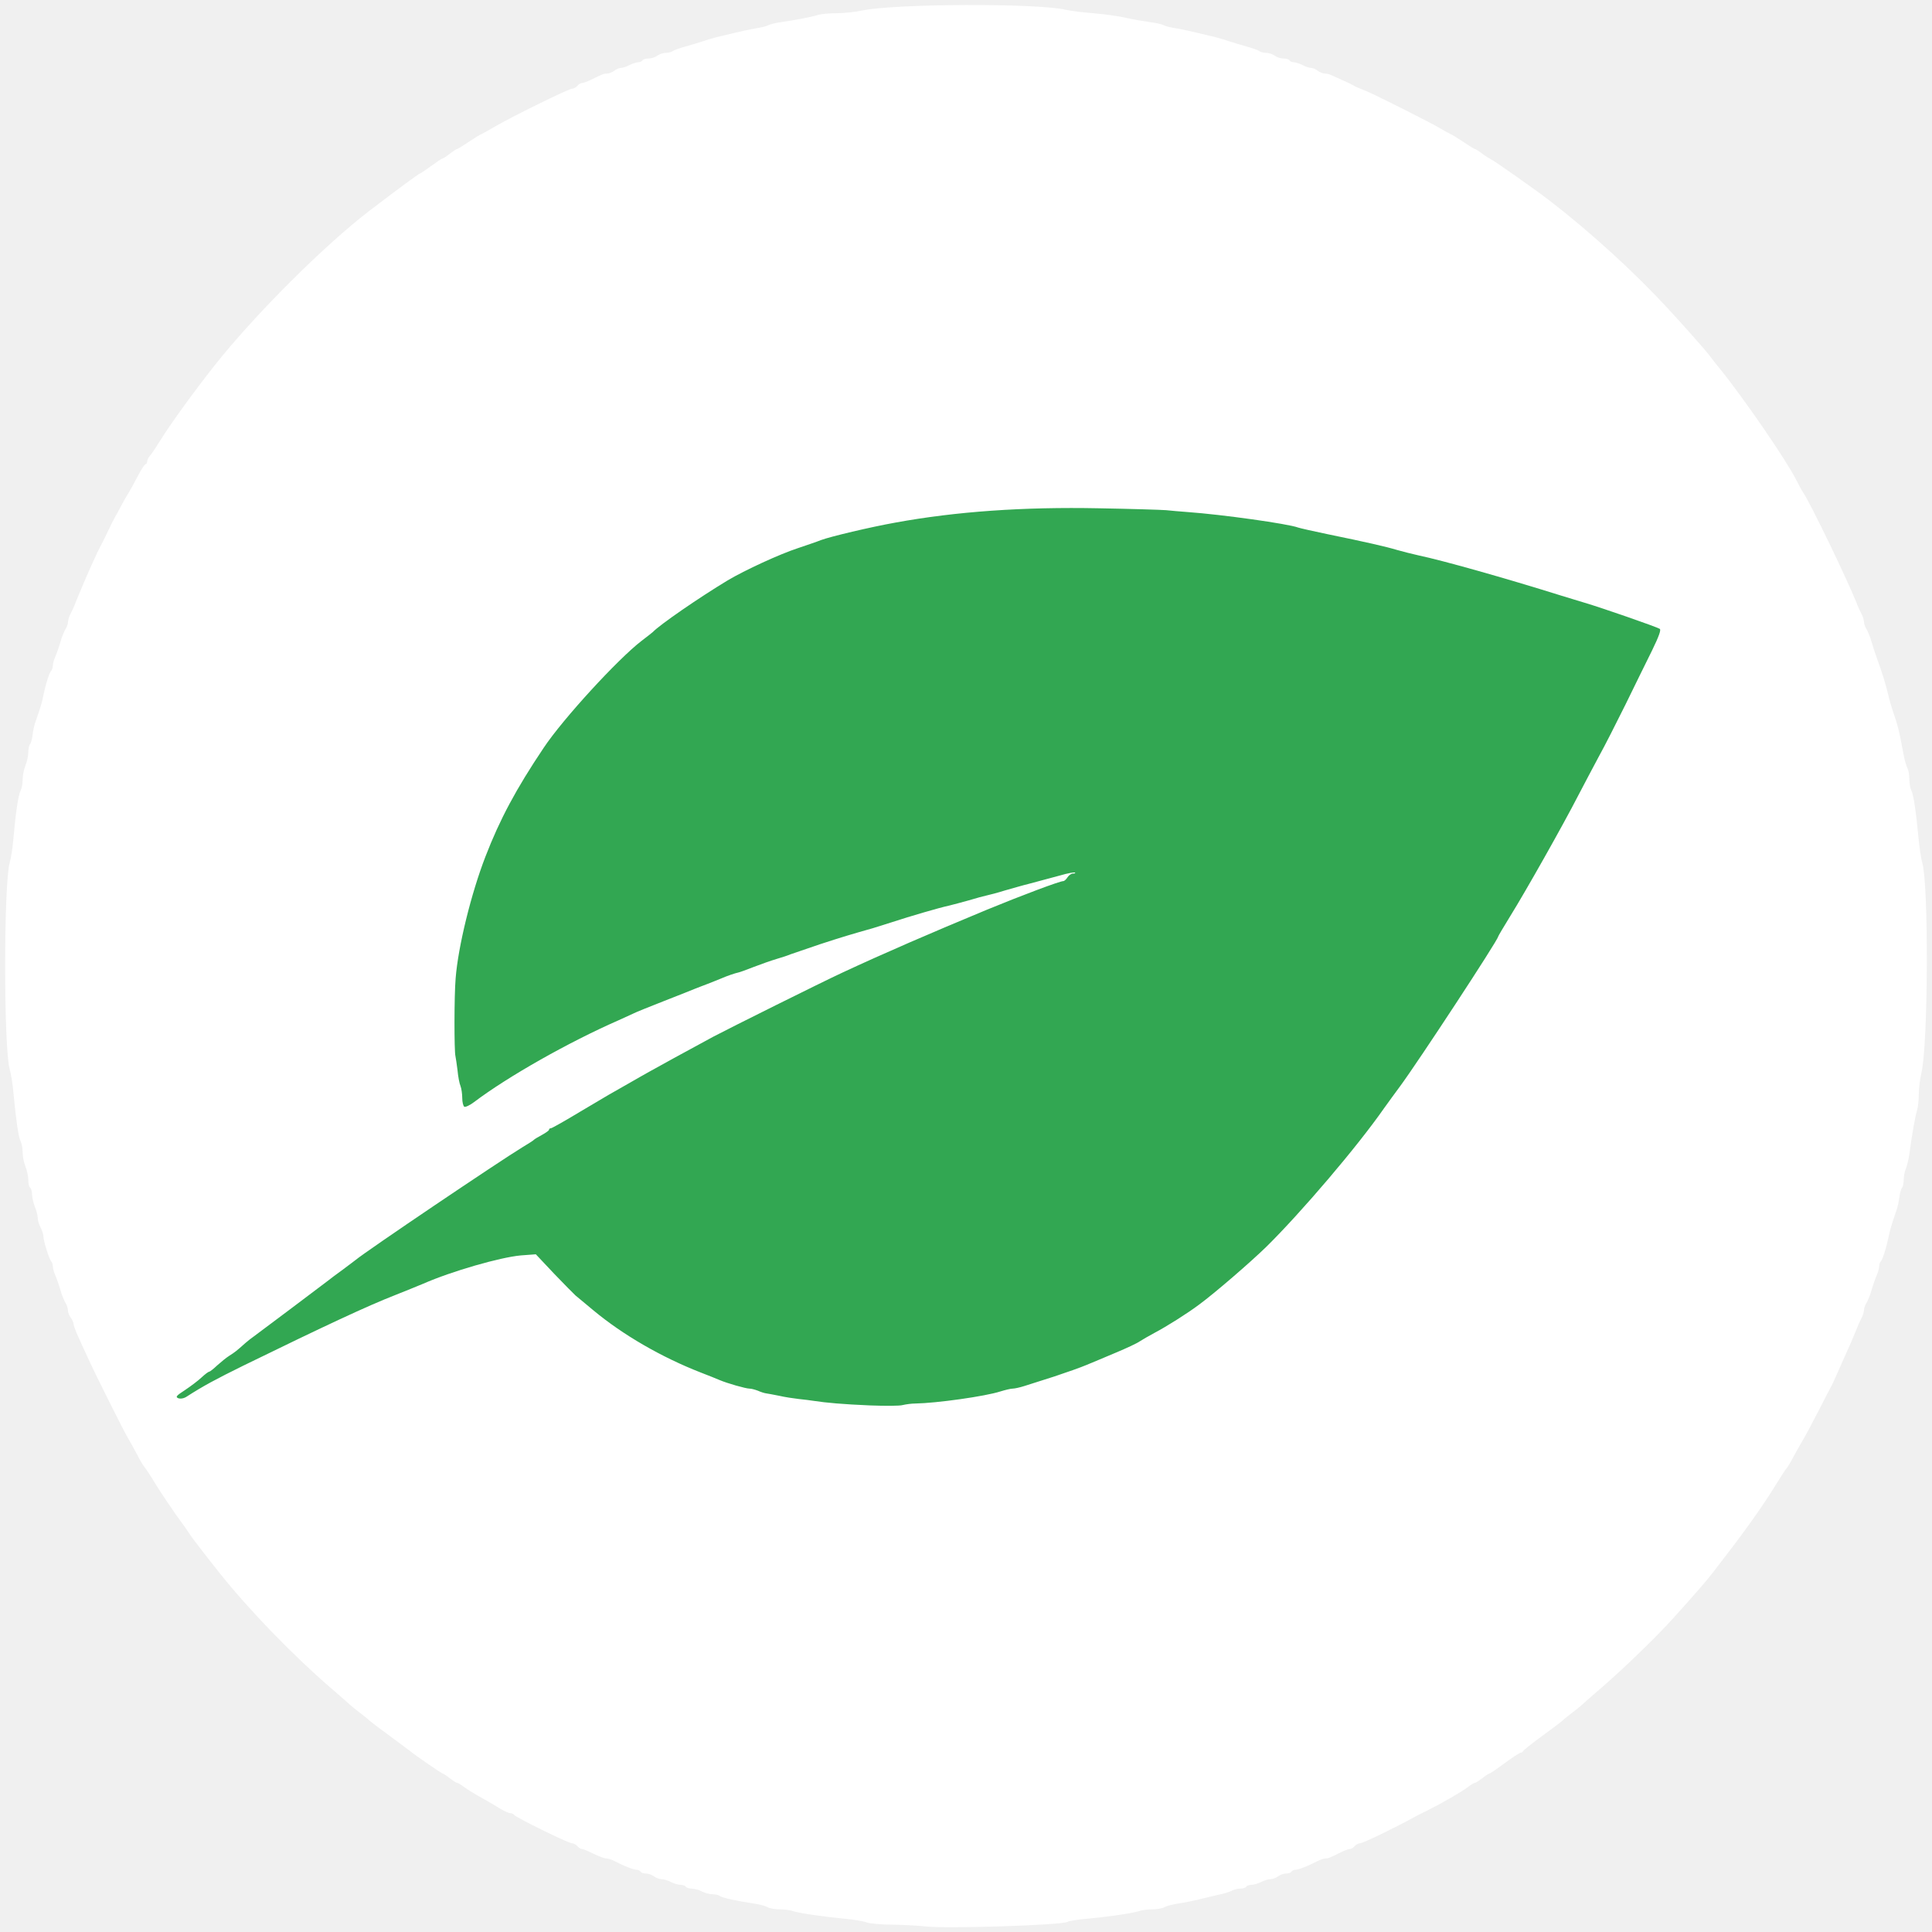
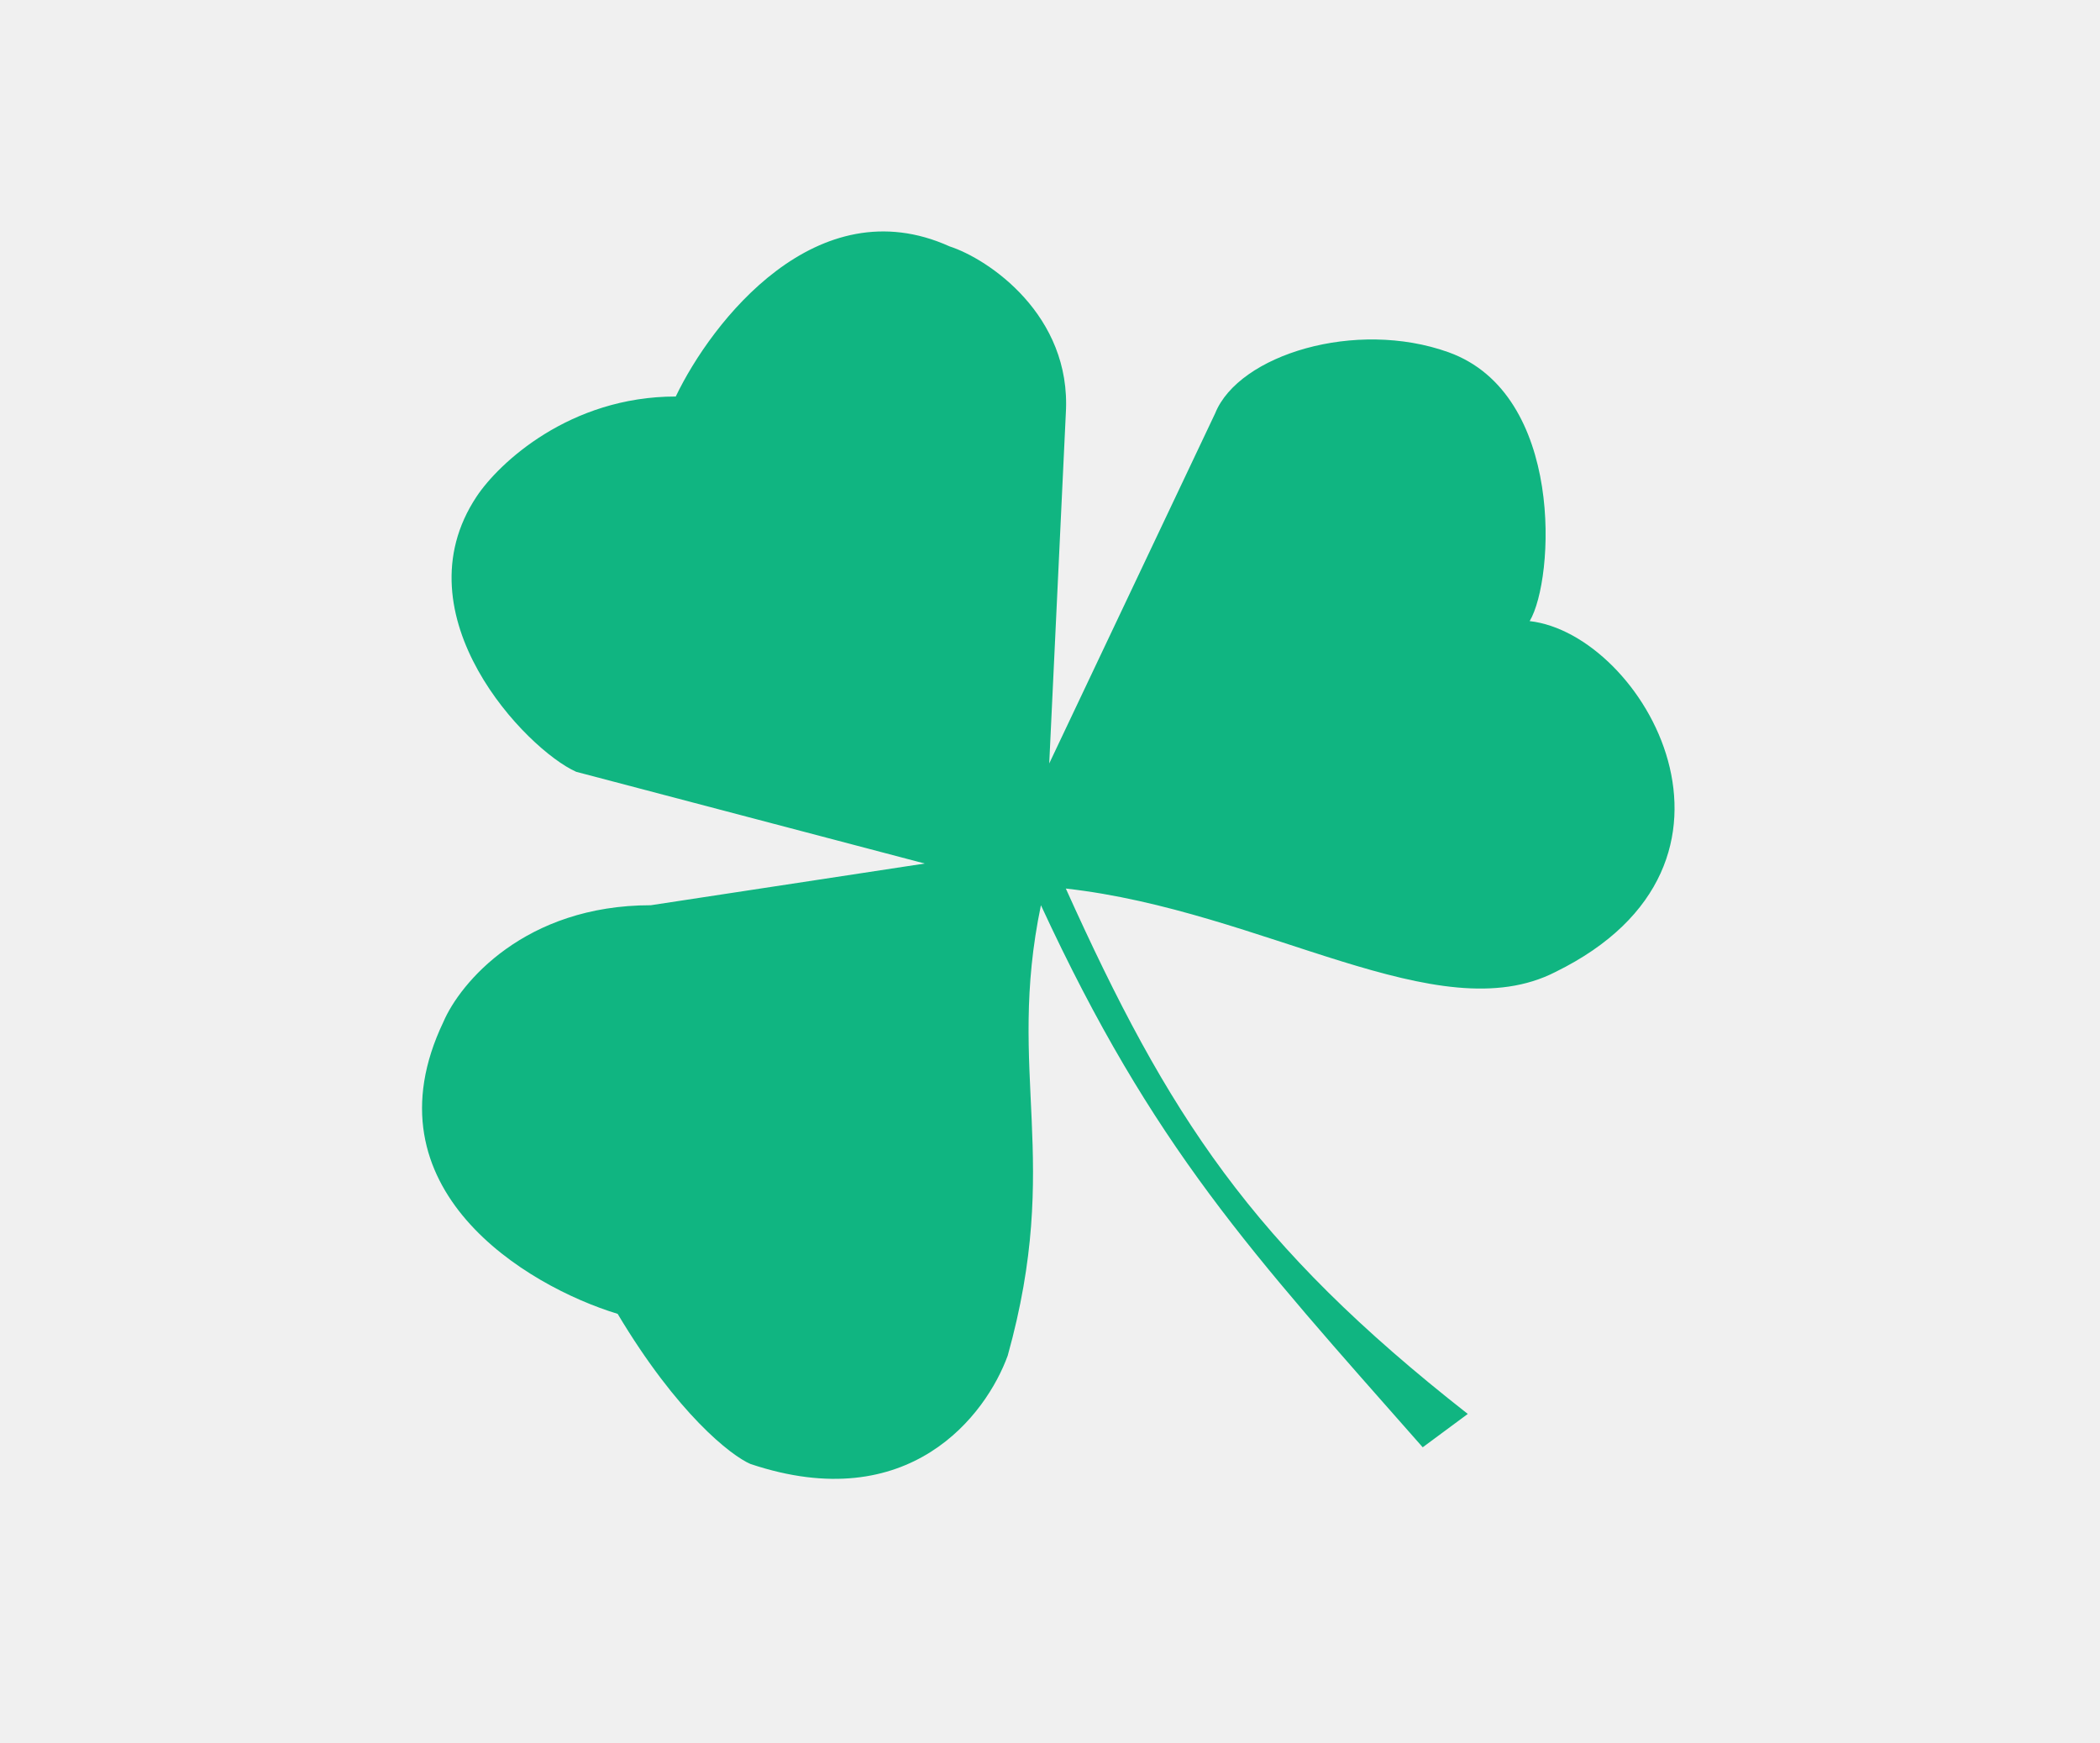
- <svg xmlns="http://www.w3.org/2000/svg" version="1.0" width="1024px" height="1024px" viewBox="0 0 1024 1024" preserveAspectRatio="xMidYMid meet">
-   <g fill="#ffffff">
-     <path d="M490 1021 c-3.6 -0.4 -11.3 -0.8 -17.2 -0.9 -5.9 0 -11.9 -0.6 -13.5 -1.2 -1.5 -0.6 -6.6 -1.5 -11.3 -1.9 -12.1 -1.2 -24 -2.9 -27.4 -4 -1.6 -0.6 -4.9 -1 -7.3 -1 -2.4 0 -5.4 -0.5 -6.6 -1.2 -1.2 -0.7 -4.4 -1.5 -7.2 -1.9 -9.3 -1.4 -17 -3.1 -18 -4 -0.5 -0.5 -2.3 -0.9 -4 -0.9 -1.6 -0.1 -4.1 -0.7 -5.5 -1.5 -1.4 -0.8 -3.7 -1.4 -5.2 -1.5 -1.5 0 -3 -0.4 -3.3 -1 -0.3 -0.5 -1.6 -1 -2.8 -1 -1.2 0 -3.5 -0.7 -5.1 -1.5 -1.5 -0.8 -3.8 -1.5 -5 -1.5 -1.1 0 -3 -0.7 -4 -1.5 -1.1 -0.8 -3 -1.5 -4.2 -1.5 -1.3 0 -2.6 -0.4 -2.9 -1 -0.3 -0.5 -1.3 -1 -2.2 -1 -1.5 0 -6.5 -1.9 -11.6 -4.6 -1.6 -0.8 -3.6 -1.4 -4.5 -1.4 -0.9 0 -3.9 -1.2 -6.7 -2.5 -2.7 -1.4 -5.5 -2.5 -6.1 -2.5 -0.6 0 -1.7 -0.7 -2.4 -1.5 -0.7 -0.8 -1.9 -1.5 -2.8 -1.5 -1.8 0 -29.9 -13.7 -30.7 -15.1 -0.4 -0.5 -1.3 -0.9 -2.1 -0.9 -0.8 0 -3.1 -1.1 -5.2 -2.3 -2 -1.3 -6.4 -3.9 -9.7 -5.7 -3.3 -1.8 -7.4 -4.3 -9.2 -5.6 -1.7 -1.3 -3.5 -2.4 -3.9 -2.4 -0.4 0 -2.2 -1.1 -4 -2.5 -1.8 -1.4 -3.5 -2.5 -3.8 -2.5 -0.5 0 -14.6 -9.7 -17.1 -11.8 -0.6 -0.5 -5.5 -4.1 -11 -8.2 -5.5 -4 -10.2 -7.6 -10.5 -7.9 -0.3 -0.4 -2.5 -2.2 -5 -4.1 -2.5 -1.9 -4.7 -3.7 -5 -4 -0.3 -0.3 -5 -4.5 -10.5 -9.2 -20.3 -17.5 -43.5 -41.5 -58.9 -60.8 -6.8 -8.5 -15.1 -19.3 -16.1 -20.9 -0.5 -0.9 -3.7 -5.5 -7.1 -10.1 -3.3 -4.7 -8.3 -12.1 -11 -16.5 -2.6 -4.4 -5.4 -8.5 -6 -9.2 -0.6 -0.6 -2.3 -3.5 -3.8 -6.5 -1.5 -2.9 -3.6 -6.6 -4.6 -8.3 -2 -3.2 -17.8 -34.7 -21.5 -43 -1.3 -2.7 -3.5 -7.6 -4.9 -10.7 -1.4 -3.1 -2.6 -6.3 -2.6 -7 0 -0.8 -0.7 -2.3 -1.5 -3.4 -0.8 -1 -1.5 -2.8 -1.5 -3.9 0 -1.1 -0.6 -2.9 -1.3 -4 -0.7 -1.1 -1.9 -4 -2.6 -6.5 -0.7 -2.5 -1.9 -6 -2.7 -7.8 -0.8 -1.8 -1.4 -4.1 -1.4 -5 0 -1 -0.4 -2.2 -0.9 -2.7 -1.1 -1.3 -4.1 -10.9 -4.1 -13.2 0 -1 -0.7 -3.1 -1.5 -4.7 -0.8 -1.5 -1.5 -3.8 -1.5 -5.1 0 -1.2 -0.7 -3.9 -1.5 -5.8 -0.8 -2 -1.5 -5 -1.5 -6.6 0 -1.6 -0.5 -3.3 -1 -3.6 -0.6 -0.3 -1 -2.2 -1 -4.1 0 -1.9 -0.7 -5.1 -1.5 -7.1 -0.8 -1.9 -1.5 -5.3 -1.5 -7.5 0 -2.2 -0.5 -4.8 -1.1 -6 -1.1 -2 -2.3 -10.2 -3.8 -25.8 -0.4 -4.7 -1.3 -10.1 -1.9 -12 -3.3 -10.9 -3.3 -99.1 0 -110 0.6 -1.9 1.5 -7.5 1.9 -12.5 1.2 -13.6 2.6 -23.2 3.8 -25.4 0.6 -1.1 1.1 -3.7 1.1 -5.9 0 -2.2 0.7 -5.6 1.5 -7.5 0.8 -2 1.5 -5.1 1.5 -7 0 -1.8 0.4 -3.7 0.9 -4.2 0.5 -0.6 1.1 -2.8 1.4 -5 0.2 -2.2 0.9 -5.5 1.6 -7.2 2.8 -8.1 3.4 -10 4.1 -13.8 1.2 -5.9 3.1 -11.9 4.1 -12.9 0.5 -0.6 0.9 -1.8 0.9 -2.8 0 -0.9 0.6 -3.2 1.4 -5 0.8 -1.8 2 -5.3 2.7 -7.8 0.7 -2.5 1.9 -5.4 2.6 -6.5 0.7 -1.1 1.3 -2.7 1.3 -3.6 0 -1 0.6 -3 1.4 -4.6 0.8 -1.5 2 -4.1 2.6 -5.8 1.1 -2.8 2.4 -5.8 4.8 -11.5 2 -4.8 7.3 -16.5 8.2 -18 0.5 -0.8 2.3 -4.4 4 -8 1.7 -3.6 3.5 -7.2 4 -8 0.5 -0.8 1.9 -3.3 3 -5.5 1.1 -2.2 2.9 -5.3 4 -7 1 -1.6 3.3 -5.8 5.1 -9.3 1.8 -3.4 3.6 -6.2 4.1 -6.2 0.4 0 0.8 -0.6 0.8 -1.4 0 -0.8 0.6 -2.1 1.3 -2.8 0.7 -0.7 3.2 -4.4 5.6 -8.3 6.1 -9.7 17.8 -25.8 28.6 -39.5 21.4 -27.1 58.6 -64.2 82.6 -82.5 13.3 -10.2 26 -19.5 26.4 -19.5 0.3 0 3 -1.8 6 -4 3 -2.2 5.7 -4 6 -4 0.4 0 2.1 -1.1 3.9 -2.5 1.8 -1.4 3.5 -2.5 3.8 -2.5 0.3 0 3 -1.6 5.9 -3.6 3 -2 6.3 -4 7.4 -4.5 1.1 -0.5 4.3 -2.3 7 -3.9 7.9 -4.7 39 -20 40.7 -20 0.9 0 2.1 -0.7 2.8 -1.5 0.7 -0.8 1.8 -1.5 2.5 -1.5 0.8 0 2.8 -0.8 4.7 -1.7 6.1 -3 6.8 -3.3 8.6 -3.3 1 0 2.7 -0.7 3.8 -1.5 1 -0.8 2.6 -1.5 3.5 -1.5 0.9 0 3 -0.7 4.5 -1.5 1.6 -0.8 3.7 -1.5 4.6 -1.5 0.9 0 2 -0.4 2.3 -1 0.3 -0.5 1.8 -1 3.3 -1 1.5 0 3.6 -0.7 4.6 -1.5 1.1 -0.8 3.2 -1.5 4.6 -1.5 1.4 0 3 -0.4 3.5 -0.9 0.6 -0.5 3.7 -1.6 7 -2.5 3.3 -0.9 7.4 -2.2 9 -2.7 1.7 -0.6 4.6 -1.5 6.5 -2 1.9 -0.4 6.4 -1.6 10 -2.4 3.6 -0.9 8.8 -2 11.7 -2.5 2.8 -0.4 5.8 -1.2 6.5 -1.6 0.7 -0.5 3.6 -1.2 6.3 -1.6 7.9 -1.1 16.7 -2.8 20.1 -3.9 1.7 -0.5 6.1 -0.9 9.8 -0.9 3.7 0 9.7 -0.6 13.4 -1.4 17.3 -3.7 93.2 -4 108.2 -0.4 2.5 0.6 9 1.4 14.5 1.8 5.5 0.5 13.4 1.5 17.5 2.5 4.1 0.9 10 1.9 13 2.3 3 0.4 6.1 1.1 6.8 1.6 0.7 0.4 3.7 1.2 6.5 1.6 2.9 0.5 8.1 1.6 11.7 2.5 3.6 0.8 8.1 2 10 2.4 1.9 0.5 4.9 1.4 6.5 2 1.7 0.5 5.7 1.8 9 2.7 3.3 0.9 6.4 2 7 2.5 0.5 0.5 2.1 0.9 3.5 0.9 1.4 0 3.5 0.7 4.6 1.5 1 0.8 3.1 1.5 4.6 1.5 1.5 0 3 0.5 3.3 1 0.3 0.6 1.4 1 2.3 1 0.9 0 3 0.7 4.6 1.5 1.5 0.8 3.6 1.5 4.5 1.5 0.9 0 2.5 0.7 3.5 1.5 1.1 0.8 2.8 1.5 3.8 1.5 1 0 2.6 0.4 3.6 0.9 0.9 0.4 3.5 1.6 5.7 2.6 2.2 0.9 4.7 2.1 5.5 2.6 0.8 0.5 2.2 1.2 3 1.5 0.8 0.3 2.4 0.9 3.5 1.4 4 1.5 33.1 16.2 38 19 2.8 1.6 5.9 3.4 7 3.9 1.1 0.5 4.4 2.5 7.4 4.5 2.9 2 5.6 3.6 5.9 3.6 0.3 0 1.9 1 3.6 2.3 1.7 1.3 3.8 2.6 4.6 3 2.3 1.1 23.5 16 31.8 22.4 21.6 16.7 44.7 37.8 62.2 56.8 9.7 10.5 20.2 22.4 22.5 25.5 1.1 1.5 3.4 4.5 5.2 6.6 12.7 15.7 35.3 48.6 40.4 58.9 1.1 2.2 2.8 5.4 3.9 7 4.5 7.1 22.9 45.3 28 58 0.6 1.7 1.8 4.3 2.6 5.8 0.8 1.6 1.4 3.6 1.4 4.6 0 0.9 0.6 2.5 1.3 3.6 0.7 1.1 1.9 4 2.6 6.5 0.7 2.5 1.9 6.1 2.6 8 3.8 10.7 4.7 13.8 6.5 21 0.4 1.9 1.3 4.9 1.8 6.5 3.3 9.7 3.6 10.9 6.1 24.2 0.5 2.8 1.4 6.1 2 7.2 0.6 1.1 1.1 3.8 1.1 6.1 0 2.3 0.5 5 1.1 6.1 1.1 2.1 2.4 10.7 3.8 25.5 0.5 5 1.3 10.6 1.9 12.5 3.5 11.5 3.2 96.1 -0.4 111.5 -0.8 3.3 -1.4 8.4 -1.4 11.4 0 2.9 -0.4 6.7 -0.9 8.4 -1 3.2 -2.8 13.3 -4 22.6 -0.4 3 -1.3 6.8 -1.9 8.3 -0.7 1.6 -1.2 4.3 -1.2 6.1 0 1.7 -0.4 3.6 -0.9 4.2 -0.5 0.5 -1.1 2.7 -1.4 4.9 -0.2 2.2 -1 5.6 -1.7 7.5 -2.6 7.6 -3.2 9.7 -4 13.5 -1.2 5.9 -3.1 11.9 -4.1 13 -0.5 0.5 -0.9 1.7 -0.9 2.7 0 0.9 -0.6 3.2 -1.4 5 -0.8 1.8 -2 5.3 -2.7 7.8 -0.7 2.5 -1.9 5.4 -2.6 6.5 -0.7 1.1 -1.3 2.7 -1.3 3.6 0 1 -0.6 3 -1.4 4.6 -0.8 1.5 -2 4.2 -2.6 5.8 -1.7 4.3 -3.4 8.2 -6.5 15 -1.5 3.3 -3.4 7.6 -4.2 9.5 -0.8 1.9 -1.9 4.2 -2.3 5 -0.5 0.8 -3.6 6.9 -7 13.5 -3.4 6.6 -7 13.4 -8 15 -1 1.7 -3.3 5.7 -5.1 9 -1.7 3.3 -3.5 6.2 -3.8 6.5 -0.4 0.3 -2.9 4.1 -5.6 8.5 -5.5 9.1 -15 22.7 -24.3 34.8 -3.5 4.5 -7.6 9.9 -9.2 12 -3 4 -11 13.2 -21.9 25.2 -8.7 9.6 -25.6 25.9 -37.6 36.3 -5.5 4.7 -10.2 8.9 -10.5 9.2 -0.3 0.3 -2.5 2.1 -5 4 -2.5 1.9 -4.7 3.7 -5 4.1 -0.3 0.3 -5 3.9 -10.5 7.9 -5.5 4 -10.1 7.7 -10.3 8.2 -0.2 0.4 -0.8 0.8 -1.3 0.8 -0.5 0 -4.3 2.5 -8.4 5.5 -4 3 -7.7 5.5 -8 5.5 -0.4 0 -2.1 1.1 -3.9 2.5 -1.8 1.4 -3.6 2.5 -4 2.5 -0.4 0 -2.2 1.1 -3.9 2.4 -3.5 2.6 -13.4 8.3 -21.2 12.2 -2.7 1.3 -5.8 2.9 -6.7 3.4 -9.5 5.3 -27.5 14 -29 14 -0.9 0 -2.1 0.7 -2.8 1.5 -0.7 0.8 -1.8 1.5 -2.5 1.5 -0.8 0 -2.8 0.8 -4.7 1.7 -6 3 -6.8 3.3 -8.2 3.3 -0.8 0 -2.7 0.6 -4.3 1.4 -5.1 2.7 -10.1 4.6 -11.6 4.6 -0.9 0 -1.9 0.5 -2.2 1 -0.3 0.6 -1.6 1 -2.9 1 -1.2 0 -3.1 0.7 -4.2 1.5 -1 0.8 -2.9 1.5 -4 1.5 -1.2 0 -3.5 0.7 -5 1.5 -1.6 0.8 -3.9 1.5 -5.1 1.5 -1.2 0 -2.5 0.5 -2.8 1 -0.3 0.6 -1.7 1 -3.1 1 -1.4 0 -3.5 0.5 -4.7 1.2 -1.2 0.6 -4 1.5 -6.2 1.9 -2.2 0.5 -6.9 1.6 -10.5 2.5 -3.6 0.9 -8.7 1.9 -11.5 2.3 -2.7 0.4 -6 1.2 -7.2 1.9 -1.2 0.7 -4.2 1.2 -6.6 1.2 -2.4 0 -5.7 0.4 -7.3 1 -3.5 1.1 -15.6 2.9 -27.5 4 -4.8 0.4 -9.3 1.1 -10 1.6 -2.8 1.8 -65.1 3.8 -75.9 2.4z m-1.9 -280.5 c17.8 -1.7 37.9 -4.9 40.9 -6.5 1 -0.5 2.9 -1 4.2 -1 1.3 0 4.3 -0.6 6.8 -1.4 2.5 -0.8 9.7 -3.1 16 -5.1 6.3 -2.1 14 -4.8 17 -6.1 3 -1.2 10 -4.2 15.5 -6.5 5.5 -2.3 11.1 -4.9 12.5 -5.9 1.4 -0.9 5 -3 8 -4.6 29.4 -15.5 63.6 -46.6 99.1 -90 10.8 -13.3 17.9 -22.4 22.4 -28.9 2.2 -3.1 6.1 -8.4 8.6 -11.8 9.6 -13 51.9 -77.5 51.9 -79.2 0 -0.2 2.9 -5.2 6.5 -11 8.2 -13.2 28 -48.3 35.8 -63.5 3.3 -6.3 8.3 -15.8 11.1 -21 4.8 -8.7 16 -31.2 26.8 -53.6 l4.4 -9.1 -3.6 -1 c-1.9 -0.6 -9.6 -3.2 -17 -5.8 -7.4 -2.6 -15.5 -5.3 -18 -6 -2.5 -0.7 -8.1 -2.5 -12.5 -3.8 -30 -9.4 -63.1 -18.7 -75.5 -21.3 -3.6 -0.8 -8.7 -2.1 -11.5 -2.9 -5.6 -1.7 -16.5 -4.2 -37 -8.4 -7.7 -1.6 -14.7 -3.2 -15.5 -3.5 -2.8 -1 -30.5 -5.5 -41 -6.6 -36.8 -3.9 -80.9 -4.9 -111.5 -2.5 -25 1.9 -39.2 3.6 -55 6.5 -12.9 2.3 -34.5 7.4 -39.5 9.3 -1.9 0.8 -7.3 2.6 -12 4.2 -9.8 3.2 -28.2 11.7 -37.3 17.1 -15.4 9.3 -36 23.5 -39.7 27.4 -0.3 0.3 -3 2.4 -6 4.7 -12.5 9.6 -41.6 41.3 -51.8 56.6 -23.8 35.5 -35.2 62.1 -43.7 102.2 -2.1 9.7 -2.7 15.8 -3.1 32 -0.6 20.1 -0.6 20.1 3.4 43.9 l0.7 3.9 3 -2.5 c11.4 -9.4 47.9 -29.9 73.5 -41.1 3.6 -1.6 7.2 -3.3 8.1 -3.7 0.9 -0.5 8.1 -3.4 16 -6.5 7.9 -3.1 15.3 -6 16.4 -6.5 1.1 -0.4 4 -1.5 6.5 -2.5 2.5 -1 5.4 -2.1 6.5 -2.6 3 -1.3 24.2 -8.8 30 -10.6 2.8 -0.8 6.1 -1.9 7.5 -2.5 2.5 -1 26.8 -9 32.5 -10.7 1.7 -0.5 5.7 -1.7 9 -2.6 3.3 -0.9 9.2 -2.7 13 -4 8.2 -2.7 24.5 -7.4 29.5 -8.6 1.9 -0.4 10.9 -2.8 20 -5.3 16.3 -4.6 23.2 -6.5 38.2 -10.5 4.3 -1.2 9.3 -2.1 11.3 -2.1 3.3 0 3.5 0.2 3.5 3.5 0 2.4 -0.5 3.5 -1.5 3.5 -0.8 0 -2 0.9 -2.7 2 -0.7 1.1 -1.7 2 -2.2 2 -3.5 0 -43.2 15.9 -83.1 33.2 -14.9 6.5 -21.3 9.4 -34 15.3 -10.6 4.9 -60.4 29.7 -68.5 34 -15.7 8.5 -28.5 15.5 -34 18.6 -3 1.7 -7.3 4.1 -9.5 5.4 -10.1 5.7 -12.9 7.3 -26.8 15.6 -8.1 4.9 -15.2 8.9 -15.7 8.9 -0.6 0 -1 0.3 -1 0.8 0 0.4 -1.7 1.6 -3.7 2.7 -2.1 1.1 -4 2.3 -4.3 2.6 -0.3 0.4 -3 2.1 -6 3.9 -12.2 7.4 -82.9 55.1 -88.5 59.8 -0.5 0.4 -3.7 2.8 -6.9 5.2 -3.3 2.4 -6.7 4.9 -7.5 5.6 -3.2 2.5 -38.4 28.9 -39.8 29.9 -0.9 0.6 -2.6 2 -3.9 3.3 -1.3 1.2 -2.7 2.2 -3.2 2.2 -0.6 0 -1.2 0.7 -1.6 1.5 -0.3 0.9 3.2 -0.4 9.2 -3.4 24.3 -12.2 55.1 -26.4 68.7 -31.7 4.9 -1.9 11.6 -4.7 14.8 -6 18.2 -7.9 41.6 -14.4 54.9 -15.1 l10.7 -0.6 9.8 10.3 c5.4 5.7 10.5 10.9 11.3 11.6 0.8 0.7 5.1 4.2 9.5 7.9 15.6 13 36.2 24.9 57 33 3.9 1.5 8.4 3.3 10 4 7 3.1 33.2 9 46 10.5 5.5 0.6 13.2 1.5 17 1.9 11.3 1.3 23.4 1.2 40.6 -0.4z" />
-   </g>
-   <g fill="#32a752">
-     <path d="M461 744.9 c-14 -0.6 -23.2 -1.4 -29.6 -2.4 -1.7 -0.3 -5.3 -0.7 -8 -1 -2.7 -0.3 -7.4 -1 -10.4 -1.7 -3 -0.6 -6.2 -1.2 -7 -1.3 -0.8 -0.1 -2.8 -0.7 -4.3 -1.4 -1.6 -0.6 -3.5 -1.1 -4.4 -1.1 -2 0 -11.8 -2.8 -15.8 -4.5 -1.6 -0.7 -6.1 -2.5 -10 -4 -20.8 -8.1 -41.4 -20 -57 -33 -4.4 -3.7 -8.7 -7.2 -9.5 -7.9 -0.8 -0.7 -5.9 -5.9 -11.3 -11.5 l-9.7 -10.3 -8 0.6 c-10.9 1 -36.4 8.3 -51.7 15 -3.2 1.3 -9.9 4.1 -14.8 6 -14.6 5.7 -36.7 16 -80.5 37.4 -14.6 7.2 -21.3 10.8 -30 16.4 -1.5 1 -3.2 1.3 -4.5 0.9 -1.6 -0.7 -1.1 -1.3 3.5 -4.3 3 -2 7 -5 8.8 -6.7 1.8 -1.7 3.7 -3.1 4.1 -3.1 0.4 0 2.3 -1.5 4.2 -3.3 1.9 -1.7 4.8 -4.1 6.4 -5.1 3 -1.9 3.9 -2.6 8.6 -6.8 1.5 -1.3 3.3 -2.7 4.2 -3.3 1.4 -1 36.6 -27.4 39.8 -29.9 0.8 -0.7 4.2 -3.2 7.5 -5.6 3.2 -2.4 6.4 -4.8 6.9 -5.2 5.6 -4.7 76.3 -52.4 88.5 -59.8 3 -1.8 5.7 -3.5 6 -3.9 0.3 -0.3 2.2 -1.5 4.3 -2.6 2 -1.1 3.7 -2.3 3.7 -2.7 0 -0.5 0.4 -0.8 1 -0.8 0.5 0 7.6 -4 15.7 -8.9 13.9 -8.3 16.7 -9.9 26.8 -15.6 2.2 -1.3 6.5 -3.7 9.5 -5.4 5.5 -3.1 18.3 -10.1 34 -18.6 8.1 -4.3 57.9 -29.1 68.5 -34 22.1 -10.3 47.1 -21.1 76.5 -33.3 18.7 -7.7 38.7 -15.2 40.6 -15.2 0.5 0 1.5 -0.9 2.2 -2 0.7 -1.1 2 -2 2.9 -2 0.9 0 1.4 -0.2 1.1 -0.5 -0.3 -0.3 -3.9 0.3 -7.9 1.5 -8.8 2.4 -8.8 2.4 -16.4 4.4 -3.3 0.8 -9.1 2.5 -13 3.6 -3.8 1.2 -8.1 2.3 -9.5 2.6 -1.4 0.3 -5.6 1.4 -9.5 2.6 -3.8 1.1 -8.6 2.3 -10.5 2.8 -4.8 1 -20.9 5.7 -30 8.7 -4.1 1.3 -8.8 2.8 -10.5 3.3 -10.3 2.9 -16.4 4.7 -28 8.5 -7.1 2.4 -14.1 4.8 -15.5 5.3 -1.4 0.6 -4.7 1.7 -7.5 2.5 -2.7 0.8 -8.1 2.7 -12 4.2 -3.8 1.5 -7.4 2.8 -8 2.9 -1.9 0.4 -6 1.8 -9 3.1 -1.6 0.7 -5 2 -7.5 3 -2.5 0.9 -5.4 2.1 -6.5 2.5 -1.1 0.5 -8.5 3.4 -16.4 6.5 -7.9 3.1 -15.1 6 -16 6.5 -0.9 0.4 -4.5 2.1 -8.1 3.7 -26.7 11.7 -58.8 29.9 -76.7 43.4 -2.2 1.7 -4.6 2.8 -5.2 2.5 -0.6 -0.4 -1.1 -2.5 -1.1 -4.6 0 -2.1 -0.4 -5 -0.9 -6.3 -0.6 -1.4 -1.3 -5.1 -1.6 -8.4 -0.4 -3.2 -0.9 -6.6 -1.1 -7.5 -0.7 -2.5 -0.7 -32.2 0.1 -41.3 1.3 -16.7 8.2 -44.9 15.8 -64.5 7.6 -19.7 16.2 -35.8 30.9 -57.7 10.2 -15.3 39.3 -47 51.8 -56.6 3 -2.3 5.7 -4.4 6 -4.7 3.7 -3.9 24.3 -18.1 39.7 -27.4 9.1 -5.4 27.5 -13.9 37.3 -17.1 4.7 -1.6 10.1 -3.4 12 -4.2 5 -1.9 26.6 -7 39.5 -9.3 32.2 -5.9 68 -8.4 108 -7.6 17.1 0.3 33 0.8 35.5 1 2.5 0.3 7.7 0.7 11.5 1 18.2 1.3 53.1 6.2 58.5 8.2 0.8 0.3 7.8 1.9 15.5 3.5 20.5 4.2 31.4 6.7 37 8.4 2.8 0.8 7.9 2.1 11.5 2.9 12.4 2.6 45.5 11.9 75.5 21.3 4.4 1.3 10 3.1 12.5 3.8 9.1 2.7 37.9 12.7 39.7 13.8 0.8 0.5 -0.4 3.9 -4.1 11.5 -2.9 5.9 -9.3 18.8 -14.1 28.7 -4.9 9.9 -11.2 22.3 -14.1 27.5 -2.8 5.2 -7.8 14.7 -11.1 21 -7.8 15.2 -27.6 50.3 -35.8 63.5 -3.6 5.8 -6.5 10.8 -6.5 11 0 1.7 -42.3 66.2 -51.9 79.2 -2.5 3.4 -6.4 8.7 -8.6 11.8 -14 20.1 -43.8 55.1 -62.4 73.4 -8.3 8.1 -27.4 24.6 -35.6 30.6 -6.1 4.6 -17.4 11.7 -23.5 14.9 -3 1.6 -6.6 3.7 -8 4.6 -1.4 1 -7 3.6 -12.5 5.9 -5.5 2.3 -12.5 5.3 -15.5 6.5 -3 1.3 -10.7 4 -17 6.1 -6.3 2 -13.5 4.3 -16 5.1 -2.5 0.8 -5.3 1.4 -6.3 1.4 -1 0 -3.9 0.7 -6.5 1.5 -8.1 2.6 -33.7 6.2 -45.2 6.4 -1.9 0 -4.8 0.4 -6.5 0.8 -1.6 0.5 -9.5 0.5 -17.5 0.2z" />
-   </g>
+ <svg xmlns="http://www.w3.org/2000/svg" width="1234" height="1024" viewBox="0 0 1024 1024" fill="none">
+   <circle cx="512" cy="512" r="512" fill="" />
+   <path d="M233.563 453.521L438.395 507.426L277.455 531.929C203.326 531.929 165.285 577.666 155.531 600.535C108.713 698.544 204.301 755.716 257.947 772.051C293.061 830.856 324.599 855.359 335.978 860.259C429.616 891.622 474.631 831.115 487.164 796.553C519.293 681.236 486.062 631.007 506.671 531.929C572.523 674.249 629.938 735.78 731.011 850.458L757.495 830.857C630.389 731.21 581.453 655.567 521.302 522.128C638.039 535.192 739.941 606.555 809.042 571.132C938.814 507.426 860.619 372.583 793.867 364.97C808.498 340.467 814.464 231.493 746.187 206.99C691.565 187.388 622.966 208.498 609.087 242.802L511.548 448.621L521.302 242.802C524.72 185.053 475.606 152.09 453.025 144.793C374.994 109.509 313.219 188.897 292.086 233.001C229.661 233.001 188.045 272.204 175.04 291.806C128.661 361.71 204.301 440.454 233.563 453.521Z" fill="#10B581" />
</svg>
